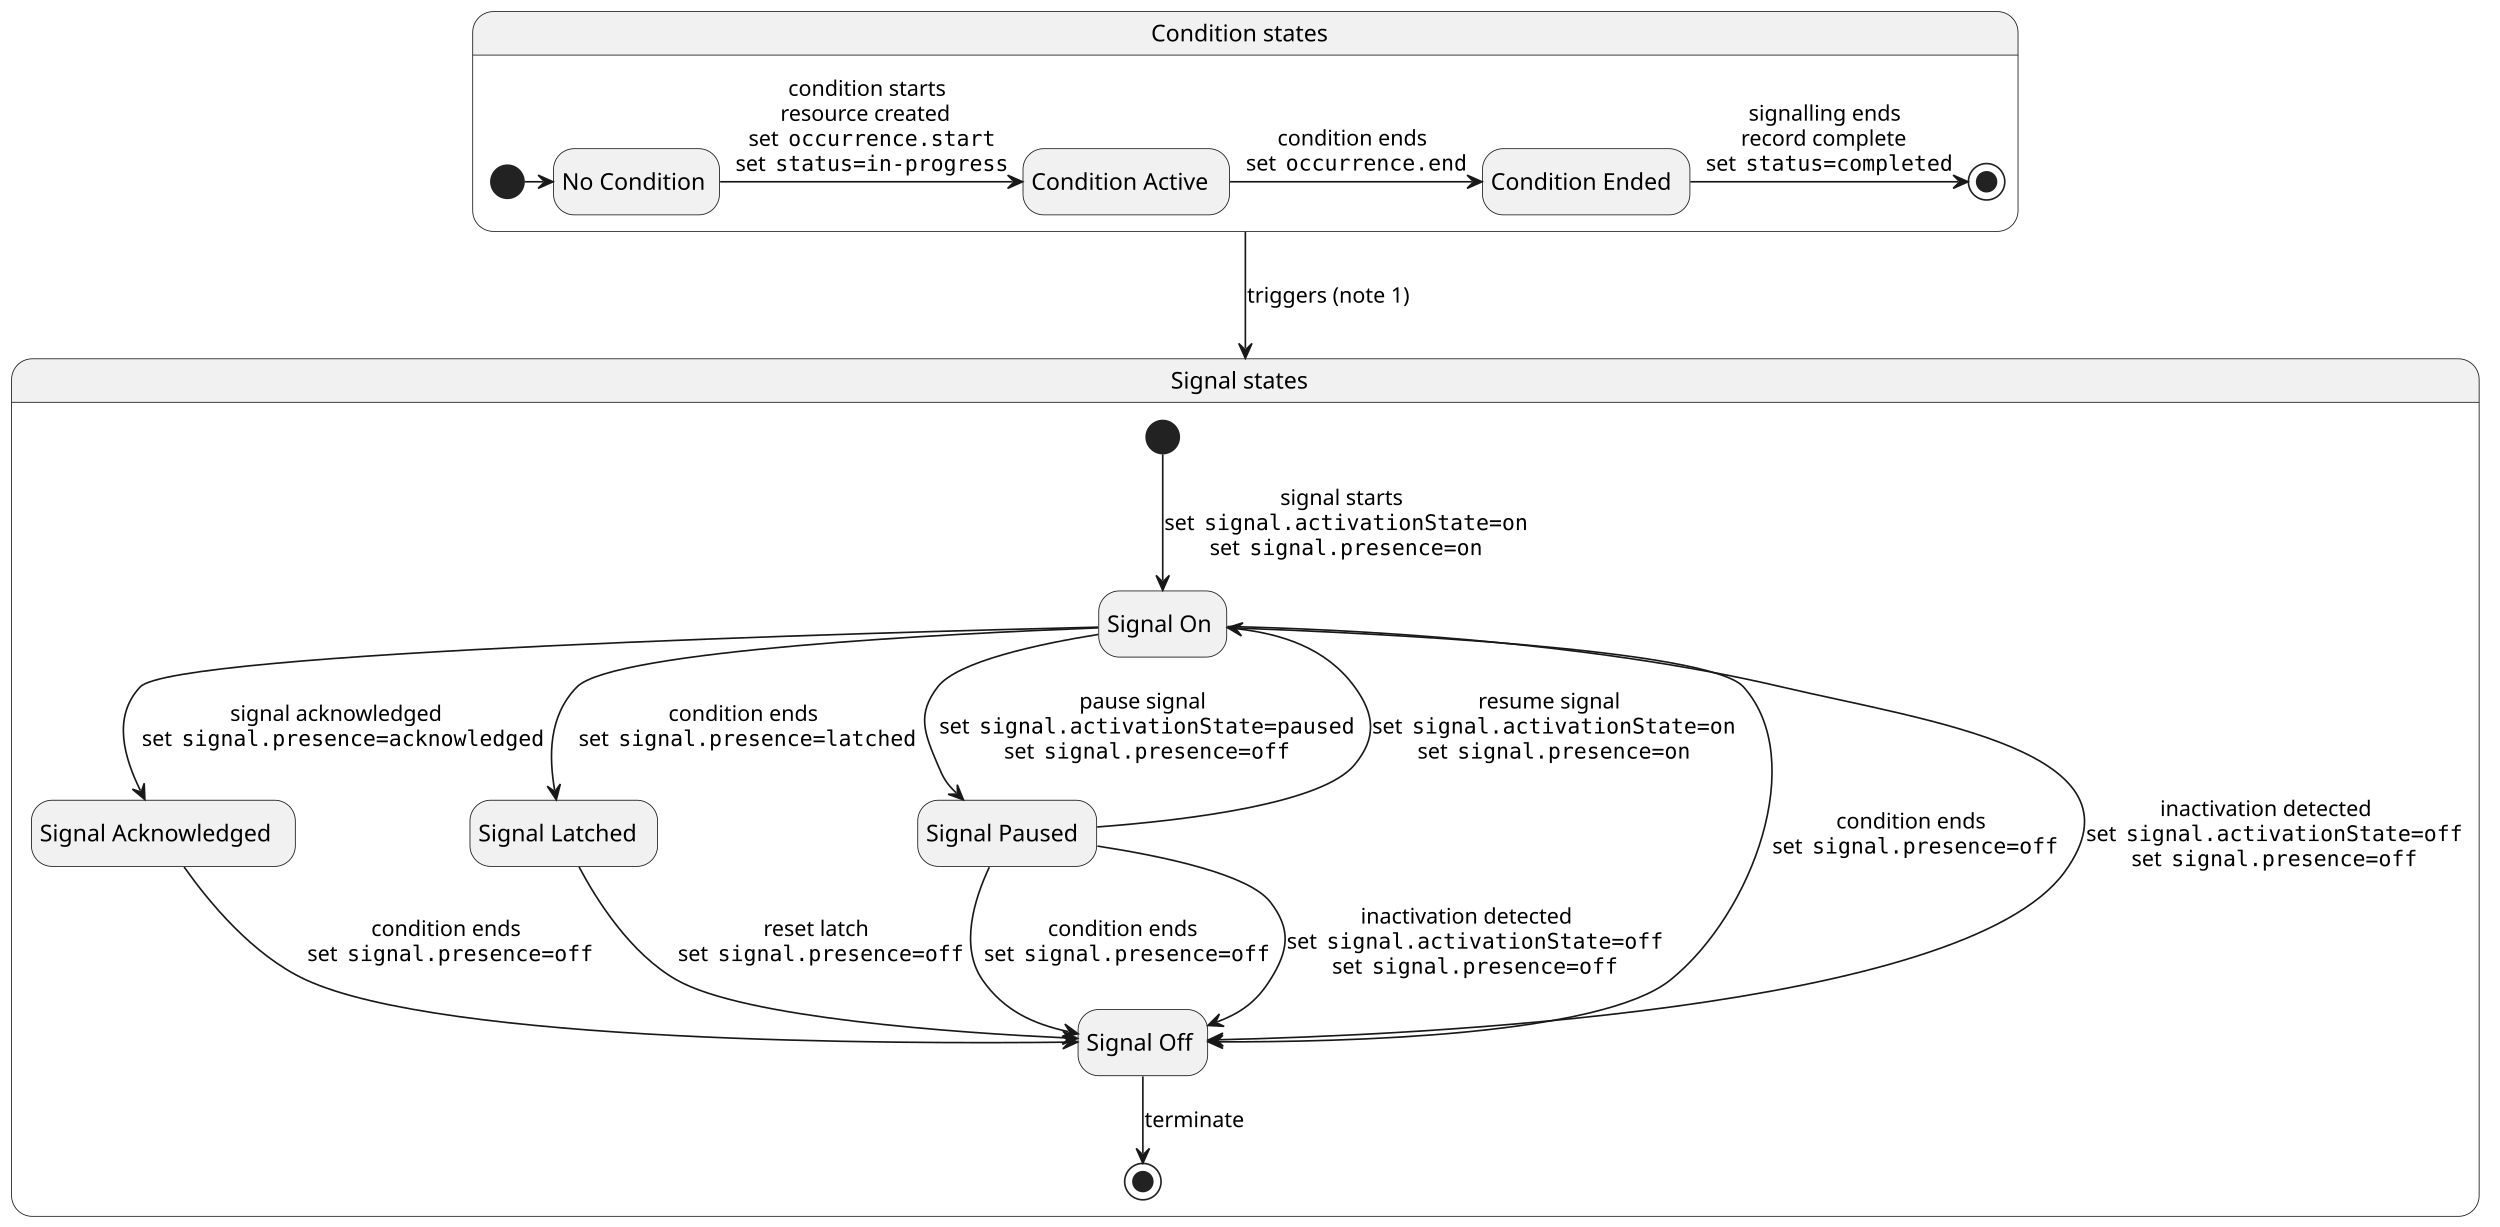
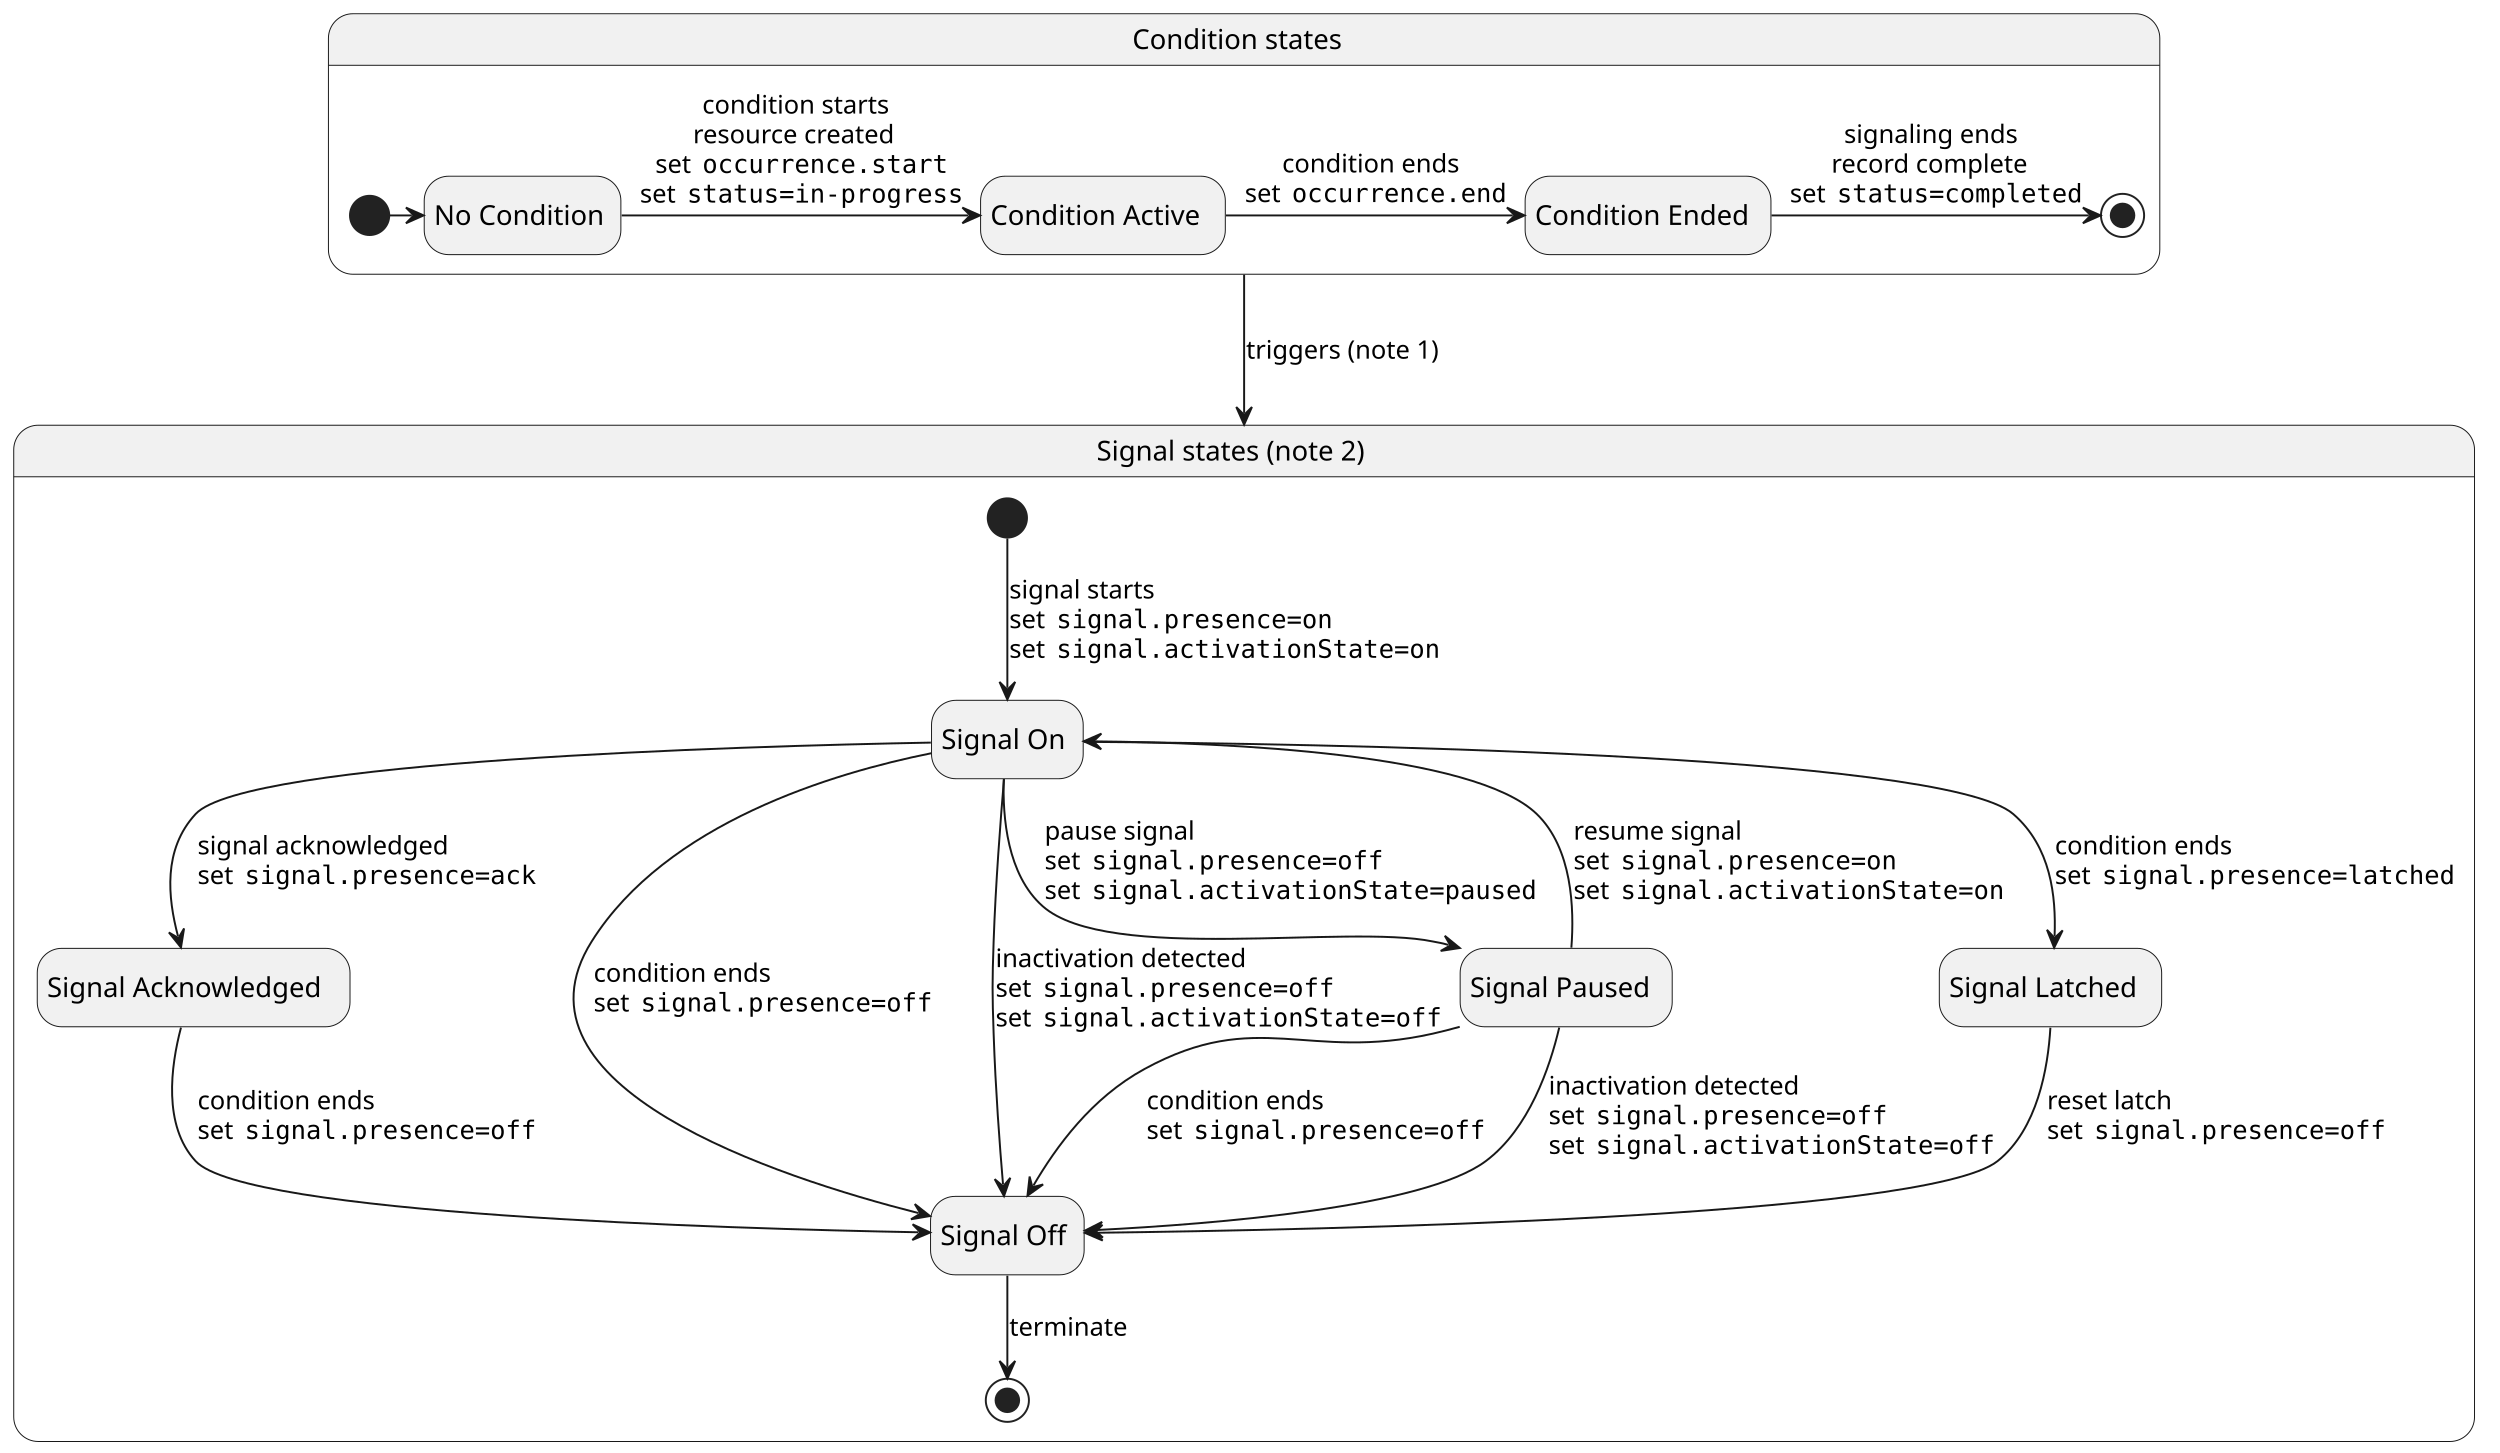
- <svg xmlns="http://www.w3.org/2000/svg" contentStyleType="text/css" data-diagram-type="STATE" height="741px" preserveAspectRatio="none" style="width:1511px;height:741px;background:#FFFFFF;" version="1.1" viewBox="0 0 1511 741" width="1511px" zoomAndPan="magnify">
+ <svg xmlns="http://www.w3.org/2000/svg" contentStyleType="text/css" data-diagram-type="STATE" height="741px" preserveAspectRatio="none" style="width:1275px;height:741px;background:#FFFFFF;" version="1.1" viewBox="0 0 1275 741" width="1275px" zoomAndPan="magnify">
  <defs />
  <g>
-     <path d="M298.2,7 L1207.2,7 A12.5,12.5 0 0 1 1219.7,19.5 L1219.7,33.297 L285.7,33.297 L285.7,19.5 A12.5,12.5 0 0 1 298.2,7" fill="#F1F1F1" />
-     <rect fill="none" height="132.863" rx="12.5" ry="12.5" style="stroke:#181818;stroke-width:0.5;" width="934" x="285.7" y="7" />
-     <line style="stroke:#181818;stroke-width:0.5;" x1="285.7" x2="1219.7" y1="33.297" y2="33.297" />
-     <text fill="#000000" font-family="sans-serif" font-size="14" lengthAdjust="spacing" textLength="114.017" x="695.692" y="24.995">Condition states</text>
-     <rect fill="#F1F1F1" height="40" rx="12.5" ry="12.5" style="stroke:#181818;stroke-width:0.5;" width="100.296" x="334.55" y="89.863" />
-     <text fill="#000000" font-family="sans-serif" font-size="14" lengthAdjust="spacing" textLength="90.296" x="339.55" y="114.71">No Condition</text>
-     <rect fill="#F1F1F1" height="40" rx="12.5" ry="12.5" style="stroke:#181818;stroke-width:0.5;" width="124.81" x="618.3" y="89.863" />
-     <text fill="#000000" font-family="sans-serif" font-size="14" lengthAdjust="spacing" textLength="114.81" x="623.3" y="114.71">Condition Active</text>
-     <rect fill="#F1F1F1" height="40" rx="12.5" ry="12.5" style="stroke:#181818;stroke-width:0.5;" width="125.363" x="896.02" y="89.863" />
-     <text fill="#000000" font-family="sans-serif" font-size="14" lengthAdjust="spacing" textLength="115.363" x="901.02" y="114.71">Condition Ended</text>
-     <ellipse cx="306.7" cy="109.863" fill="#222222" rx="10" ry="10" style="stroke:#222222;stroke-width:1;" />
-     <ellipse cx="1200.7" cy="109.863" fill="none" rx="11" ry="11" style="stroke:#222222;stroke-width:1;" />
-     <ellipse cx="1200.7" cy="109.863" fill="#222222" rx="6" ry="6" style="stroke:#222222;stroke-width:1;" />
+     <path d="M180,7 L1089,7 A12.5,12.5 0 0 1 1101.5,19.5 L1101.5,33.297 L167.5,33.297 L167.5,19.5 A12.5,12.5 0 0 1 180,7" fill="#F1F1F1" />
+     <rect fill="none" height="132.863" rx="12.5" ry="12.5" style="stroke:#181818;stroke-width:0.5;" width="934" x="167.5" y="7" />
+     <line style="stroke:#181818;stroke-width:0.5;" x1="167.5" x2="1101.5" y1="33.297" y2="33.297" />
+     <text fill="#000000" font-family="sans-serif" font-size="14" lengthAdjust="spacing" textLength="114.017" x="577.492" y="24.995">Condition states</text>
+     <rect fill="#F1F1F1" height="40" rx="12.5" ry="12.5" style="stroke:#181818;stroke-width:0.5;" width="100.296" x="216.35" y="89.863" />
+     <text fill="#000000" font-family="sans-serif" font-size="14" lengthAdjust="spacing" textLength="90.296" x="221.35" y="114.71">No Condition</text>
+     <rect fill="#F1F1F1" height="40" rx="12.5" ry="12.5" style="stroke:#181818;stroke-width:0.5;" width="124.81" x="500.1" y="89.863" />
+     <text fill="#000000" font-family="sans-serif" font-size="14" lengthAdjust="spacing" textLength="114.81" x="505.1" y="114.71">Condition Active</text>
+     <rect fill="#F1F1F1" height="40" rx="12.5" ry="12.5" style="stroke:#181818;stroke-width:0.5;" width="125.363" x="777.82" y="89.863" />
+     <text fill="#000000" font-family="sans-serif" font-size="14" lengthAdjust="spacing" textLength="115.363" x="782.82" y="114.71">Condition Ended</text>
+     <ellipse cx="188.5" cy="109.863" fill="#222222" rx="10" ry="10" style="stroke:#222222;stroke-width:1;" />
+     <ellipse cx="1082.5" cy="109.863" fill="none" rx="11" ry="11" style="stroke:#222222;stroke-width:1;" />
+     <ellipse cx="1082.5" cy="109.863" fill="#222222" rx="6" ry="6" style="stroke:#222222;stroke-width:1;" />
    <g class="link" data-entity-1=".start.Condition" data-entity-2="NoCondition" data-source-line="7" data-uid="lnk3" id="link_.start.Condition_NoCondition">
-       <path d="M317.06,109.863 C322.78,109.863 322.51,109.863 328.23,109.863" fill="none" id="*start*Condition-to-NoCondition" style="stroke:#181818;stroke-width:1;" />
-       <polygon fill="#181818" points="334.23,109.863,325.23,105.863,329.23,109.863,325.23,113.863,334.23,109.863" style="stroke:#181818;stroke-width:1;" />
+       <path d="M198.86,109.863 C204.58,109.863 204.31,109.863 210.03,109.863" fill="none" id="*start*Condition-to-NoCondition" style="stroke:#181818;stroke-width:1;" />
+       <polygon fill="#181818" points="216.03,109.863,207.03,105.863,211.03,109.863,207.03,113.863,216.03,109.863" style="stroke:#181818;stroke-width:1;" />
    </g>
    <g class="link" data-entity-1="NoCondition" data-entity-2="ConditionActive" data-source-line="8" data-uid="lnk4" id="link_NoCondition_ConditionActive">
-       <path d="M435.25,109.863 C485.77,109.863 557.58,109.863 612.01,109.863" fill="none" id="NoCondition-to-ConditionActive" style="stroke:#181818;stroke-width:1;" />
-       <polygon fill="#181818" points="618.01,109.863,609.01,105.863,613.01,109.863,609.01,113.863,618.01,109.863" style="stroke:#181818;stroke-width:1;" />
-       <text fill="#000000" font-family="sans-serif" font-size="13" lengthAdjust="spacing" textLength="101.29" x="476.365" y="57.93">condition starts</text>
-       <text fill="#000000" font-family="sans-serif" font-size="13" lengthAdjust="spacing" textLength="110.735" x="471.643" y="73.062">resource created</text>
-       <text fill="#000000" font-family="sans-serif" font-size="13" lengthAdjust="spacing" textLength="19.868" x="452.397" y="88.195">set</text>
-       <text fill="#000000" font-family="monospace" font-size="13" lengthAdjust="spacing" textLength="125.227" x="476.397" y="88.195">occurrence.start</text>
-       <text fill="#000000" font-family="sans-serif" font-size="13" lengthAdjust="spacing" textLength="19.868" x="444.57" y="103.328">set</text>
-       <text fill="#000000" font-family="monospace" font-size="13" lengthAdjust="spacing" textLength="140.88" x="468.57" y="103.328">status=in-progress</text>
+       <path d="M317.05,109.863 C367.57,109.863 439.38,109.863 493.81,109.863" fill="none" id="NoCondition-to-ConditionActive" style="stroke:#181818;stroke-width:1;" />
+       <polygon fill="#181818" points="499.81,109.863,490.81,105.863,494.81,109.863,490.81,113.863,499.81,109.863" style="stroke:#181818;stroke-width:1;" />
+       <text fill="#000000" font-family="sans-serif" font-size="13" lengthAdjust="spacing" textLength="101.29" x="358.165" y="57.93">condition starts</text>
+       <text fill="#000000" font-family="sans-serif" font-size="13" lengthAdjust="spacing" textLength="110.735" x="353.443" y="73.062">resource created</text>
+       <text fill="#000000" font-family="sans-serif" font-size="13" lengthAdjust="spacing" textLength="19.868" x="334.197" y="88.195">set</text>
+       <text fill="#000000" font-family="monospace" font-size="13" lengthAdjust="spacing" textLength="125.227" x="358.197" y="88.195">occurrence.start</text>
+       <text fill="#000000" font-family="sans-serif" font-size="13" lengthAdjust="spacing" textLength="19.868" x="326.37" y="103.328">set</text>
+       <text fill="#000000" font-family="monospace" font-size="13" lengthAdjust="spacing" textLength="140.88" x="350.37" y="103.328">status=in-progress</text>
    </g>
    <g class="link" data-entity-1="ConditionActive" data-entity-2="ConditionEnded" data-source-line="9" data-uid="lnk5" id="link_ConditionActive_ConditionEnded">
-       <path d="M743.44,109.863 C788.92,109.863 844.17,109.863 889.71,109.863" fill="none" id="ConditionActive-to-ConditionEnded" style="stroke:#181818;stroke-width:1;" />
-       <polygon fill="#181818" points="895.71,109.863,886.71,105.863,890.71,109.863,886.71,113.863,895.71,109.863" style="stroke:#181818;stroke-width:1;" />
-       <text fill="#000000" font-family="sans-serif" font-size="13" lengthAdjust="spacing" textLength="95.501" x="772.097" y="87.93">condition ends</text>
-       <text fill="#000000" font-family="sans-serif" font-size="13" lengthAdjust="spacing" textLength="19.868" x="753.06" y="103.062">set</text>
-       <text fill="#000000" font-family="monospace" font-size="13" lengthAdjust="spacing" textLength="109.573" x="777.061" y="103.062">occurrence.end</text>
+       <path d="M625.24,109.863 C670.72,109.863 725.97,109.863 771.51,109.863" fill="none" id="ConditionActive-to-ConditionEnded" style="stroke:#181818;stroke-width:1;" />
+       <polygon fill="#181818" points="777.51,109.863,768.51,105.863,772.51,109.863,768.51,113.863,777.51,109.863" style="stroke:#181818;stroke-width:1;" />
+       <text fill="#000000" font-family="sans-serif" font-size="13" lengthAdjust="spacing" textLength="95.501" x="653.897" y="87.93">condition ends</text>
+       <text fill="#000000" font-family="sans-serif" font-size="13" lengthAdjust="spacing" textLength="19.868" x="634.86" y="103.062">set</text>
+       <text fill="#000000" font-family="monospace" font-size="13" lengthAdjust="spacing" textLength="109.573" x="658.861" y="103.062">occurrence.end</text>
    </g>
    <g class="link" data-entity-1="ConditionEnded" data-entity-2=".end.Condition" data-source-line="10" data-uid="lnk7" id="link_ConditionEnded_.end.Condition">
-       <path d="M1021.65,109.863 C1079.35,109.863 1154.13,109.863 1183.48,109.863" fill="none" id="ConditionEnded-to-*end*Condition" style="stroke:#181818;stroke-width:1;" />
-       <polygon fill="#181818" points="1189.48,109.863,1180.48,105.863,1184.48,109.863,1180.48,113.863,1189.48,109.863" style="stroke:#181818;stroke-width:1;" />
-       <text fill="#000000" font-family="sans-serif" font-size="13" lengthAdjust="spacing" textLength="97.564" x="1056.872" y="72.93">signalling ends</text>
-       <text fill="#000000" font-family="sans-serif" font-size="13" lengthAdjust="spacing" textLength="106.894" x="1052.206" y="88.062">record complete</text>
-       <text fill="#000000" font-family="sans-serif" font-size="13" lengthAdjust="spacing" textLength="19.868" x="1031.04" y="103.195">set</text>
-       <text fill="#000000" font-family="monospace" font-size="13" lengthAdjust="spacing" textLength="125.227" x="1055.041" y="103.195">status=completed</text>
+       <path d="M903.45,109.863 C961.15,109.863 1035.93,109.863 1065.28,109.863" fill="none" id="ConditionEnded-to-*end*Condition" style="stroke:#181818;stroke-width:1;" />
+       <polygon fill="#181818" points="1071.28,109.863,1062.28,105.863,1066.28,109.863,1062.28,113.863,1071.28,109.863" style="stroke:#181818;stroke-width:1;" />
+       <text fill="#000000" font-family="sans-serif" font-size="13" lengthAdjust="spacing" textLength="93.952" x="940.478" y="72.93">signaling ends</text>
+       <text fill="#000000" font-family="sans-serif" font-size="13" lengthAdjust="spacing" textLength="106.894" x="934.006" y="88.062">record complete</text>
+       <text fill="#000000" font-family="sans-serif" font-size="13" lengthAdjust="spacing" textLength="19.868" x="912.84" y="103.195">set</text>
+       <text fill="#000000" font-family="monospace" font-size="13" lengthAdjust="spacing" textLength="125.227" x="936.841" y="103.195">status=completed</text>
    </g>
-     <path d="M19.5,216.86 L1485.894,216.86 A12.5,12.5 0 0 1 1498.394,229.36 L1498.394,243.157 L7,243.157 L7,229.36 A12.5,12.5 0 0 1 19.5,216.86" fill="#F1F1F1" />
-     <rect fill="none" height="518.297" rx="12.5" ry="12.5" style="stroke:#181818;stroke-width:0.5;" width="1491.394" x="7" y="216.86" />
-     <line style="stroke:#181818;stroke-width:0.5;" x1="7" x2="1498.394" y1="243.157" y2="243.157" />
-     <text fill="#000000" font-family="sans-serif" font-size="14" lengthAdjust="spacing" textLength="90.214" x="707.59" y="234.855">Signal states</text>
-     <rect fill="#F1F1F1" height="40" rx="12.5" ry="12.5" style="stroke:#181818;stroke-width:0.5;" width="77.348" x="664.08" y="357.157" />
-     <text fill="#000000" font-family="sans-serif" font-size="14" lengthAdjust="spacing" textLength="67.348" x="669.08" y="382.004">Signal On</text>
+     <path d="M19.5,216.86 L1249.504,216.86 A12.5,12.5 0 0 1 1262.004,229.36 L1262.004,243.157 L7,243.157 L7,229.36 A12.5,12.5 0 0 1 19.5,216.86" fill="#F1F1F1" />
+     <rect fill="none" height="518.297" rx="12.5" ry="12.5" style="stroke:#181818;stroke-width:0.5;" width="1255.004" x="7" y="216.86" />
+     <line style="stroke:#181818;stroke-width:0.5;" x1="7" x2="1262.004" y1="243.157" y2="243.157" />
+     <text fill="#000000" font-family="sans-serif" font-size="14" lengthAdjust="spacing" textLength="150.486" x="559.259" y="234.855">Signal states (note 2)</text>
+     <rect fill="#F1F1F1" height="40" rx="12.5" ry="12.5" style="stroke:#181818;stroke-width:0.5;" width="77.348" x="475.08" y="357.157" />
+     <text fill="#000000" font-family="sans-serif" font-size="14" lengthAdjust="spacing" textLength="67.348" x="480.08" y="382.004">Signal On</text>
    <rect fill="#F1F1F1" height="40" rx="12.5" ry="12.5" style="stroke:#181818;stroke-width:0.5;" width="159.502" x="19" y="483.657" />
    <text fill="#000000" font-family="sans-serif" font-size="14" lengthAdjust="spacing" textLength="149.502" x="24" y="508.504">Signal Acknowledged</text>
-     <rect fill="#F1F1F1" height="40" rx="12.5" ry="12.5" style="stroke:#181818;stroke-width:0.5;" width="113.394" x="284.05" y="483.657" />
-     <text fill="#000000" font-family="sans-serif" font-size="14" lengthAdjust="spacing" textLength="103.394" x="289.05" y="508.504">Signal Latched</text>
-     <rect fill="#F1F1F1" height="40" rx="12.5" ry="12.5" style="stroke:#181818;stroke-width:0.5;" width="108.144" x="554.68" y="483.657" />
-     <text fill="#000000" font-family="sans-serif" font-size="14" lengthAdjust="spacing" textLength="98.144" x="559.68" y="508.504">Signal Paused</text>
-     <rect fill="#F1F1F1" height="40" rx="12.5" ry="12.5" style="stroke:#181818;stroke-width:0.5;" width="78.332" x="651.58" y="610.157" />
-     <text fill="#000000" font-family="sans-serif" font-size="14" lengthAdjust="spacing" textLength="68.332" x="656.58" y="635.004">Signal Off</text>
-     <ellipse cx="702.75" cy="264.157" fill="#222222" rx="10" ry="10" style="stroke:#222222;stroke-width:1;" />
-     <ellipse cx="690.75" cy="714.157" fill="none" rx="11" ry="11" style="stroke:#222222;stroke-width:1;" />
-     <ellipse cx="690.75" cy="714.157" fill="#222222" rx="6" ry="6" style="stroke:#222222;stroke-width:1;" />
+     <rect fill="#F1F1F1" height="40" rx="12.5" ry="12.5" style="stroke:#181818;stroke-width:0.5;" width="78.332" x="474.58" y="610.157" />
+     <text fill="#000000" font-family="sans-serif" font-size="14" lengthAdjust="spacing" textLength="68.332" x="479.58" y="635.004">Signal Off</text>
+     <rect fill="#F1F1F1" height="40" rx="12.5" ry="12.5" style="stroke:#181818;stroke-width:0.5;" width="108.144" x="744.68" y="483.657" />
+     <text fill="#000000" font-family="sans-serif" font-size="14" lengthAdjust="spacing" textLength="98.144" x="749.68" y="508.504">Signal Paused</text>
+     <rect fill="#F1F1F1" height="40" rx="12.5" ry="12.5" style="stroke:#181818;stroke-width:0.5;" width="113.394" x="989.05" y="483.657" />
+     <text fill="#000000" font-family="sans-serif" font-size="14" lengthAdjust="spacing" textLength="103.394" x="994.05" y="508.504">Signal Latched</text>
+     <ellipse cx="513.75" cy="264.157" fill="#222222" rx="10" ry="10" style="stroke:#222222;stroke-width:1;" />
+     <ellipse cx="513.75" cy="714.157" fill="none" rx="11" ry="11" style="stroke:#222222;stroke-width:1;" />
+     <ellipse cx="513.75" cy="714.157" fill="#222222" rx="6" ry="6" style="stroke:#222222;stroke-width:1;" />
    <g class="link" data-entity-1=".start.Signal" data-entity-2="SignalOn" data-source-line="18" data-uid="lnk9" id="link_.start.Signal_SignalOn">
-       <path d="M702.75,274.617 C702.75,292.757 702.75,326.757 702.75,350.777" fill="none" id="*start*Signal-to-SignalOn" style="stroke:#181818;stroke-width:1;" />
-       <polygon fill="#181818" points="702.75,356.777,706.75,347.777,702.75,351.777,698.75,347.777,702.75,356.777" style="stroke:#181818;stroke-width:1;" />
-       <text fill="#000000" font-family="sans-serif" font-size="13" lengthAdjust="spacing" textLength="79.638" x="773.765" y="305.224">signal starts</text>
-       <text fill="#000000" font-family="sans-serif" font-size="13" lengthAdjust="spacing" textLength="19.868" x="703.75" y="320.357">set</text>
-       <text fill="#000000" font-family="monospace" font-size="13" lengthAdjust="spacing" textLength="195.667" x="727.75" y="320.357">signal.activationState=on</text>
-       <text fill="#000000" font-family="sans-serif" font-size="13" lengthAdjust="spacing" textLength="19.868" x="731.143" y="335.489">set</text>
-       <text fill="#000000" font-family="monospace" font-size="13" lengthAdjust="spacing" textLength="140.88" x="755.144" y="335.489">signal.presence=on</text>
+       <path d="M513.75,274.617 C513.75,292.757 513.75,326.757 513.75,350.777" fill="none" id="*start*Signal-to-SignalOn" style="stroke:#181818;stroke-width:1;" />
+       <polygon fill="#181818" points="513.75,356.777,517.75,347.777,513.75,351.777,509.75,347.777,513.75,356.777" style="stroke:#181818;stroke-width:1;" />
+       <text fill="#000000" font-family="sans-serif" font-size="13" lengthAdjust="spacing" textLength="79.638" x="514.75" y="305.224">signal starts</text>
+       <text fill="#000000" font-family="sans-serif" font-size="13" lengthAdjust="spacing" textLength="19.868" x="514.75" y="320.357">set</text>
+       <text fill="#000000" font-family="monospace" font-size="13" lengthAdjust="spacing" textLength="140.88" x="538.75" y="320.357">signal.presence=on</text>
+       <text fill="#000000" font-family="sans-serif" font-size="13" lengthAdjust="spacing" textLength="19.868" x="514.75" y="335.489">set</text>
+       <text fill="#000000" font-family="monospace" font-size="13" lengthAdjust="spacing" textLength="195.667" x="538.75" y="335.489">signal.activationState=on</text>
    </g>
    <g class="link" data-entity-1="SignalOn" data-entity-2="SignalOff" data-source-line="19" data-uid="lnk10" id="link_SignalOn_SignalOff">
-       <path d="M741.87,379.387 C829.03,382.537 1033.18,392.297 1053.75,415.157 C1093.15,458.927 1059.44,551.977 1009.75,592.157 C967.64,626.207 811.77,629.904 736.13,629.693" fill="none" id="SignalOn-to-SignalOff" style="stroke:#181818;stroke-width:1;" />
-       <polygon fill="#181818" points="730.13,629.677,739.119,633.702,735.13,629.691,739.141,625.702,730.13,629.677" style="stroke:#181818;stroke-width:1;" />
-       <text fill="#000000" font-family="sans-serif" font-size="13" lengthAdjust="spacing" textLength="95.501" x="1109.783" y="500.724">condition ends</text>
-       <text fill="#000000" font-family="sans-serif" font-size="13" lengthAdjust="spacing" textLength="19.868" x="1071.18" y="515.857">set</text>
-       <text fill="#000000" font-family="monospace" font-size="13" lengthAdjust="spacing" textLength="148.707" x="1095.18" y="515.857">signal.presence=off</text>
+       <path d="M474.93,384.157 C424.89,394.197 339.79,419.647 301.75,480.157 C255.31,554.047 395.185,600.037 468.486,618.697" fill="none" id="SignalOn-to-SignalOff" style="stroke:#181818;stroke-width:1;" />
+       <polygon fill="#181818" points="474.3,620.177,466.565,614.08,469.454,618.943,464.591,621.833,474.3,620.177" style="stroke:#181818;stroke-width:1;" />
+       <text fill="#000000" font-family="sans-serif" font-size="13" lengthAdjust="spacing" textLength="95.501" x="302.75" y="500.724">condition ends</text>
+       <text fill="#000000" font-family="sans-serif" font-size="13" lengthAdjust="spacing" textLength="19.868" x="302.75" y="515.857">set</text>
+       <text fill="#000000" font-family="monospace" font-size="13" lengthAdjust="spacing" textLength="148.707" x="326.75" y="515.857">signal.presence=off</text>
    </g>
    <g class="link" data-entity-1="SignalOn" data-entity-2="SignalAck" data-source-line="20" data-uid="lnk11" id="link_SignalOn_SignalAck">
-       <path d="M663.66,379.037 C530.93,382.217 104.65,394.027 84.75,415.157 C67.66,433.297 75.154,458.137 84.904,477.887" fill="none" id="SignalOn-to-SignalAck" style="stroke:#181818;stroke-width:1;" />
-       <polygon fill="#181818" points="87.56,483.267,87.163,473.426,85.347,478.783,79.989,476.967,87.56,483.267" style="stroke:#181818;stroke-width:1;" />
-       <text fill="#000000" font-family="sans-serif" font-size="13" lengthAdjust="spacing" textLength="136.417" x="139.115" y="435.724">signal acknowledged</text>
-       <text fill="#000000" font-family="sans-serif" font-size="13" lengthAdjust="spacing" textLength="19.868" x="85.75" y="450.857">set</text>
-       <text fill="#000000" font-family="monospace" font-size="13" lengthAdjust="spacing" textLength="219.147" x="109.751" y="450.857">signal.presence=acknowledged</text>
+       <path d="M474.72,378.727 C376.46,380.577 124.93,387.947 99.75,415.157 C83.04,433.227 85.548,457.666 90.768,477.436" fill="none" id="SignalOn-to-SignalAck" style="stroke:#181818;stroke-width:1;" />
+       <polygon fill="#181818" points="92.3,483.237,93.87,473.514,91.024,478.402,86.135,475.556,92.3,483.237" style="stroke:#181818;stroke-width:1;" />
+       <text fill="#000000" font-family="sans-serif" font-size="13" lengthAdjust="spacing" textLength="136.417" x="100.75" y="435.724">signal acknowledged</text>
+       <text fill="#000000" font-family="sans-serif" font-size="13" lengthAdjust="spacing" textLength="19.868" x="100.75" y="450.857">set</text>
+       <text fill="#000000" font-family="monospace" font-size="13" lengthAdjust="spacing" textLength="148.707" x="124.751" y="450.857">signal.presence=ack</text>
    </g>
    <g class="link" data-entity-1="SignalOn" data-entity-2="SignalLatched" data-source-line="21" data-uid="lnk12" id="link_SignalOn_SignalLatched">
-       <path d="M663.77,379.487 C576.35,382.857 370.56,393.057 348.75,415.157 C331.28,432.857 331.805,457.573 335.225,477.493" fill="none" id="SignalOn-to-SignalLatched" style="stroke:#181818;stroke-width:1;" />
-       <polygon fill="#181818" points="336.24,483.407,338.659,473.86,335.394,478.479,330.775,475.214,336.24,483.407" style="stroke:#181818;stroke-width:1;" />
-       <text fill="#000000" font-family="sans-serif" font-size="13" lengthAdjust="spacing" textLength="95.501" x="404.007" y="435.724">condition ends</text>
-       <text fill="#000000" font-family="sans-serif" font-size="13" lengthAdjust="spacing" textLength="19.868" x="349.75" y="450.857">set</text>
-       <text fill="#000000" font-family="monospace" font-size="13" lengthAdjust="spacing" textLength="180.013" x="373.75" y="450.857">signal.presence=latched</text>
+       <path d="M552.84,378.327 C666.51,379.187 991.21,384.327 1026.75,415.157 C1046.01,431.857 1048.621,457.081 1047.841,477.351" fill="none" id="SignalOn-to-SignalLatched" style="stroke:#181818;stroke-width:1;" />
+       <polygon fill="#181818" points="1047.61,483.347,1051.953,474.507,1047.802,478.351,1043.959,474.2,1047.61,483.347" style="stroke:#181818;stroke-width:1;" />
+       <text fill="#000000" font-family="sans-serif" font-size="13" lengthAdjust="spacing" textLength="95.501" x="1047.99" y="435.724">condition ends</text>
+       <text fill="#000000" font-family="sans-serif" font-size="13" lengthAdjust="spacing" textLength="19.868" x="1047.99" y="450.857">set</text>
+       <text fill="#000000" font-family="monospace" font-size="13" lengthAdjust="spacing" textLength="180.013" x="1071.991" y="450.857">signal.presence=latched</text>
    </g>
    <g class="link" data-entity-1="SignalOn" data-entity-2="SignalPaused" data-source-line="22" data-uid="lnk13" id="link_SignalOn_SignalPaused">
-       <path d="M663.72,383.467 C627.85,389.237 578.53,399.747 566.75,415.157 C554.07,431.757 558.58,442.927 566.75,462.157 C570.16,470.177 571.695,473.218 577.965,479.248" fill="none" id="SignalOn-to-SignalPaused" style="stroke:#181818;stroke-width:1;" />
-       <polygon fill="#181818" points="582.29,483.407,578.576,474.285,578.686,479.941,573.03,480.051,582.29,483.407" style="stroke:#181818;stroke-width:1;" />
-       <text fill="#000000" font-family="sans-serif" font-size="13" lengthAdjust="spacing" textLength="81.815" x="652.329" y="428.224">pause signal</text>
-       <text fill="#000000" font-family="sans-serif" font-size="13" lengthAdjust="spacing" textLength="19.868" x="567.75" y="443.357">set</text>
-       <text fill="#000000" font-family="monospace" font-size="13" lengthAdjust="spacing" textLength="226.973" x="591.75" y="443.357">signal.activationState=paused</text>
-       <text fill="#000000" font-family="sans-serif" font-size="13" lengthAdjust="spacing" textLength="19.868" x="606.883" y="458.489">set</text>
-       <text fill="#000000" font-family="monospace" font-size="13" lengthAdjust="spacing" textLength="148.707" x="630.884" y="458.489">signal.presence=off</text>
+       <path d="M511.93,397.337 C511.26,416.757 513.67,446.137 531.75,462.157 C564.99,491.597 687.28,471.127 730.75,480.157 C735.26,481.097 734.092,480.645 738.702,481.905" fill="none" id="SignalOn-to-SignalPaused" style="stroke:#181818;stroke-width:1;" />
+       <polygon fill="#181818" points="744.49,483.487,736.863,477.256,739.667,482.169,734.754,484.973,744.49,483.487" style="stroke:#181818;stroke-width:1;" />
+       <text fill="#000000" font-family="sans-serif" font-size="13" lengthAdjust="spacing" textLength="81.815" x="532.75" y="428.224">pause signal</text>
+       <text fill="#000000" font-family="sans-serif" font-size="13" lengthAdjust="spacing" textLength="19.868" x="532.75" y="443.357">set</text>
+       <text fill="#000000" font-family="monospace" font-size="13" lengthAdjust="spacing" textLength="148.707" x="556.75" y="443.357">signal.presence=off</text>
+       <text fill="#000000" font-family="sans-serif" font-size="13" lengthAdjust="spacing" textLength="19.868" x="532.75" y="458.489">set</text>
+       <text fill="#000000" font-family="monospace" font-size="13" lengthAdjust="spacing" textLength="226.973" x="556.75" y="458.489">signal.activationState=paused</text>
    </g>
    <g class="link" data-entity-1="SignalOn" data-entity-2="SignalOff" data-source-line="23" data-uid="lnk14" id="link_SignalOn_SignalOff">
-       <path d="M741.8,378.637 C810.45,380.237 956.87,386.967 1076.75,415.157 C1165.19,435.947 1301.41,453.847 1247.75,527.157 C1186.42,610.947 853.018,625.77 736.238,628.44" fill="none" id="SignalOn-to-SignalOff-1" style="stroke:#181818;stroke-width:1;" />
-       <polygon fill="#181818" points="730.24,628.577,739.329,632.37,735.239,628.463,739.146,624.372,730.24,628.577" style="stroke:#181818;stroke-width:1;" />
-       <text fill="#000000" font-family="sans-serif" font-size="13" lengthAdjust="spacing" textLength="138.208" x="1305.543" y="493.224">inactivation detected</text>
-       <text fill="#000000" font-family="sans-serif" font-size="13" lengthAdjust="spacing" textLength="19.868" x="1260.9" y="508.357">set</text>
-       <text fill="#000000" font-family="monospace" font-size="13" lengthAdjust="spacing" textLength="203.493" x="1284.9" y="508.357">signal.activationState=off</text>
-       <text fill="#000000" font-family="sans-serif" font-size="13" lengthAdjust="spacing" textLength="19.868" x="1288.293" y="523.489">set</text>
-       <text fill="#000000" font-family="monospace" font-size="13" lengthAdjust="spacing" textLength="148.707" x="1312.294" y="523.489">signal.presence=off</text>
+       <path d="M512.04,397.317 C510.31,417.797 507.74,451.237 506.75,480.157 C506.04,501.037 506.04,506.277 506.75,527.157 C507.74,556.077 509.805,583.538 511.535,604.018" fill="none" id="SignalOn-to-SignalOff-1" style="stroke:#181818;stroke-width:1;" />
+       <polygon fill="#181818" points="512.04,609.997,515.268,600.692,511.619,605.015,507.297,601.365,512.04,609.997" style="stroke:#181818;stroke-width:1;" />
+       <text fill="#000000" font-family="sans-serif" font-size="13" lengthAdjust="spacing" textLength="138.208" x="507.75" y="493.224">inactivation detected</text>
+       <text fill="#000000" font-family="sans-serif" font-size="13" lengthAdjust="spacing" textLength="19.868" x="507.75" y="508.357">set</text>
+       <text fill="#000000" font-family="monospace" font-size="13" lengthAdjust="spacing" textLength="148.707" x="531.75" y="508.357">signal.presence=off</text>
+       <text fill="#000000" font-family="sans-serif" font-size="13" lengthAdjust="spacing" textLength="19.868" x="507.75" y="523.489">set</text>
+       <text fill="#000000" font-family="monospace" font-size="13" lengthAdjust="spacing" textLength="203.493" x="531.75" y="523.489">signal.activationState=off</text>
    </g>
    <g class="link" data-entity-1="SignalAck" data-entity-2="SignalOff" data-source-line="24" data-uid="lnk15" id="link_SignalAck_SignalOff">
-       <path d="M111.27,523.987 C126.03,544.927 152.66,577.307 184.75,592.157 C267.48,630.457 541.26,631.076 645.33,629.885" fill="none" id="SignalAck-to-SignalOff" style="stroke:#181818;stroke-width:1;" />
-       <polygon fill="#181818" points="651.33,629.817,642.285,625.92,646.33,629.874,642.376,633.919,651.33,629.817" style="stroke:#181818;stroke-width:1;" />
-       <text fill="#000000" font-family="sans-serif" font-size="13" lengthAdjust="spacing" textLength="95.501" x="224.353" y="565.724">condition ends</text>
-       <text fill="#000000" font-family="sans-serif" font-size="13" lengthAdjust="spacing" textLength="19.868" x="185.75" y="580.857">set</text>
-       <text fill="#000000" font-family="monospace" font-size="13" lengthAdjust="spacing" textLength="148.707" x="209.75" y="580.857">signal.presence=off</text>
+       <path d="M92.3,524.077 C87.08,543.847 83.04,574.087 99.75,592.157 C124.9,619.337 369.851,626.604 468.361,628.464" fill="none" id="SignalAck-to-SignalOff" style="stroke:#181818;stroke-width:1;" />
+       <polygon fill="#181818" points="474.36,628.577,465.437,624.408,469.361,628.482,465.286,632.406,474.36,628.577" style="stroke:#181818;stroke-width:1;" />
+       <text fill="#000000" font-family="sans-serif" font-size="13" lengthAdjust="spacing" textLength="95.501" x="100.75" y="565.724">condition ends</text>
+       <text fill="#000000" font-family="sans-serif" font-size="13" lengthAdjust="spacing" textLength="19.868" x="100.75" y="580.857">set</text>
+       <text fill="#000000" font-family="monospace" font-size="13" lengthAdjust="spacing" textLength="148.707" x="124.751" y="580.857">signal.presence=off</text>
    </g>
    <g class="link" data-entity-1="SignalLatched" data-entity-2="SignalOff" data-source-line="25" data-uid="lnk16" id="link_SignalLatched_SignalOff">
-       <path d="M349.98,523.987 C360.92,544.587 381.21,576.377 408.75,592.157 C449.24,615.357 577.657,624.185 645.237,627.365" fill="none" id="SignalLatched-to-SignalOff" style="stroke:#181818;stroke-width:1;" />
-       <polygon fill="#181818" points="651.23,627.647,642.428,623.228,646.236,627.412,642.052,631.219,651.23,627.647" style="stroke:#181818;stroke-width:1;" />
-       <text fill="#000000" font-family="sans-serif" font-size="13" lengthAdjust="spacing" textLength="69.405" x="461.401" y="565.724">reset latch</text>
-       <text fill="#000000" font-family="sans-serif" font-size="13" lengthAdjust="spacing" textLength="19.868" x="409.75" y="580.857">set</text>
-       <text fill="#000000" font-family="monospace" font-size="13" lengthAdjust="spacing" textLength="148.707" x="433.75" y="580.857">signal.presence=off</text>
+       <path d="M1045.7,524.147 C1044.49,544.577 1039.15,575.917 1018.75,592.157 C982.64,620.897 671.949,627.312 559.309,628.712" fill="none" id="SignalLatched-to-SignalOff" style="stroke:#181818;stroke-width:1;" />
+       <polygon fill="#181818" points="553.31,628.787,562.359,632.675,558.31,628.725,562.26,624.675,553.31,628.787" style="stroke:#181818;stroke-width:1;" />
+       <text fill="#000000" font-family="sans-serif" font-size="13" lengthAdjust="spacing" textLength="69.405" x="1044.01" y="565.724">reset latch</text>
+       <text fill="#000000" font-family="sans-serif" font-size="13" lengthAdjust="spacing" textLength="19.868" x="1044.01" y="580.857">set</text>
+       <text fill="#000000" font-family="monospace" font-size="13" lengthAdjust="spacing" textLength="148.707" x="1068.011" y="580.857">signal.presence=off</text>
    </g>
    <g class="link" data-entity-1="SignalPaused" data-entity-2="SignalOff" data-source-line="26" data-uid="lnk17" id="link_SignalPaused_SignalOff">
-       <path d="M597.93,524.127 C589,543.107 579.85,571.977 593.75,592.157 C606.74,611.007 624.847,618.981 645.707,623.521" fill="none" id="SignalPaused-to-SignalOff" style="stroke:#181818;stroke-width:1;" />
-       <polygon fill="#181818" points="651.57,624.797,643.626,618.974,646.684,623.734,641.925,626.791,651.57,624.797" style="stroke:#181818;stroke-width:1;" />
-       <text fill="#000000" font-family="sans-serif" font-size="13" lengthAdjust="spacing" textLength="95.501" x="633.353" y="565.724">condition ends</text>
-       <text fill="#000000" font-family="sans-serif" font-size="13" lengthAdjust="spacing" textLength="19.868" x="594.75" y="580.857">set</text>
-       <text fill="#000000" font-family="monospace" font-size="13" lengthAdjust="spacing" textLength="148.707" x="618.75" y="580.857">signal.presence=off</text>
+       <path d="M744.46,523.667 C739.85,524.967 735.24,526.147 730.75,527.157 C666.53,541.567 641.55,513.657 583.75,545.157 C556.58,559.967 538.663,584.79 527.033,604.64" fill="none" id="SignalPaused-to-SignalOff" style="stroke:#181818;stroke-width:1;" />
+       <polygon fill="#181818" points="524,609.817,532.001,604.074,526.528,605.503,525.098,600.029,524,609.817" style="stroke:#181818;stroke-width:1;" />
+       <text fill="#000000" font-family="sans-serif" font-size="13" lengthAdjust="spacing" textLength="95.501" x="584.75" y="565.724">condition ends</text>
+       <text fill="#000000" font-family="sans-serif" font-size="13" lengthAdjust="spacing" textLength="19.868" x="584.75" y="580.857">set</text>
+       <text fill="#000000" font-family="monospace" font-size="13" lengthAdjust="spacing" textLength="148.707" x="608.75" y="580.857">signal.presence=off</text>
    </g>
    <g class="link" data-entity-1="SignalPaused" data-entity-2="SignalOff" data-source-line="27" data-uid="lnk18" id="link_SignalPaused_SignalOff">
-       <path d="M663.28,511.377 C704.04,517.647 754.86,528.567 767.75,545.157 C780.57,561.647 778.87,574.477 767.75,592.157 C759.3,605.587 750.06,612.104 735.65,617.644" fill="none" id="SignalPaused-to-SignalOff-1" style="stroke:#181818;stroke-width:1;" />
-       <polygon fill="#181818" points="730.05,619.797,739.886,620.301,734.717,618.003,737.015,612.834,730.05,619.797" style="stroke:#181818;stroke-width:1;" />
-       <text fill="#000000" font-family="sans-serif" font-size="13" lengthAdjust="spacing" textLength="138.208" x="822.383" y="558.224">inactivation detected</text>
-       <text fill="#000000" font-family="sans-serif" font-size="13" lengthAdjust="spacing" textLength="19.868" x="777.74" y="573.357">set</text>
-       <text fill="#000000" font-family="monospace" font-size="13" lengthAdjust="spacing" textLength="203.493" x="801.74" y="573.357">signal.activationState=off</text>
-       <text fill="#000000" font-family="sans-serif" font-size="13" lengthAdjust="spacing" textLength="19.868" x="805.133" y="588.489">set</text>
-       <text fill="#000000" font-family="monospace" font-size="13" lengthAdjust="spacing" textLength="148.707" x="829.134" y="588.489">signal.presence=off</text>
+       <path d="M795.21,524.057 C790.42,544.417 779.79,575.697 757.75,592.157 C726.17,615.747 619.932,624.232 559.292,627.312" fill="none" id="SignalPaused-to-SignalOff-1" style="stroke:#181818;stroke-width:1;" />
+       <polygon fill="#181818" points="553.3,627.617,562.491,631.155,558.294,627.363,562.086,623.165,553.3,627.617" style="stroke:#181818;stroke-width:1;" />
+       <text fill="#000000" font-family="sans-serif" font-size="13" lengthAdjust="spacing" textLength="138.208" x="789.82" y="558.224">inactivation detected</text>
+       <text fill="#000000" font-family="sans-serif" font-size="13" lengthAdjust="spacing" textLength="19.868" x="789.82" y="573.357">set</text>
+       <text fill="#000000" font-family="monospace" font-size="13" lengthAdjust="spacing" textLength="148.707" x="813.821" y="573.357">signal.presence=off</text>
+       <text fill="#000000" font-family="sans-serif" font-size="13" lengthAdjust="spacing" textLength="19.868" x="789.82" y="588.489">set</text>
+       <text fill="#000000" font-family="monospace" font-size="13" lengthAdjust="spacing" textLength="203.493" x="813.821" y="588.489">signal.activationState=off</text>
    </g>
    <g class="link" data-entity-1="SignalPaused" data-entity-2="SignalOn" data-source-line="28" data-uid="lnk19" id="link_SignalPaused_SignalOn">
-       <path d="M663.11,499.817 C718.63,495.657 799.37,485.637 818.75,462.157 C832.05,446.047 831.07,432.027 818.75,415.157 C801.29,391.257 774.199,383.135 747.819,380.045" fill="none" id="SignalPaused-to-SignalOn" style="stroke:#181818;stroke-width:1;" />
-       <polygon fill="#181818" points="741.86,379.347,750.333,384.367,746.826,379.929,751.264,376.421,741.86,379.347" style="stroke:#181818;stroke-width:1;" />
-       <text fill="#000000" font-family="sans-serif" font-size="13" lengthAdjust="spacing" textLength="91.603" x="893.392" y="428.224">resume signal</text>
-       <text fill="#000000" font-family="sans-serif" font-size="13" lengthAdjust="spacing" textLength="19.868" x="829.36" y="443.357">set</text>
-       <text fill="#000000" font-family="monospace" font-size="13" lengthAdjust="spacing" textLength="195.667" x="853.361" y="443.357">signal.activationState=on</text>
-       <text fill="#000000" font-family="sans-serif" font-size="13" lengthAdjust="spacing" textLength="19.868" x="856.753" y="458.489">set</text>
-       <text fill="#000000" font-family="monospace" font-size="13" lengthAdjust="spacing" textLength="140.88" x="880.754" y="458.489">signal.presence=on</text>
+       <path d="M801.4,483.317 C802.95,463.317 801.81,432.617 783.75,415.157 C751.57,384.037 625.41,378.766 558.68,378.106" fill="none" id="SignalPaused-to-SignalOn" style="stroke:#181818;stroke-width:1;" />
+       <polygon fill="#181818" points="552.68,378.047,561.64,382.136,557.68,378.096,561.719,374.136,552.68,378.047" style="stroke:#181818;stroke-width:1;" />
+       <text fill="#000000" font-family="sans-serif" font-size="13" lengthAdjust="spacing" textLength="91.603" x="802.49" y="428.224">resume signal</text>
+       <text fill="#000000" font-family="sans-serif" font-size="13" lengthAdjust="spacing" textLength="19.868" x="802.49" y="443.357">set</text>
+       <text fill="#000000" font-family="monospace" font-size="13" lengthAdjust="spacing" textLength="140.88" x="826.49" y="443.357">signal.presence=on</text>
+       <text fill="#000000" font-family="sans-serif" font-size="13" lengthAdjust="spacing" textLength="19.868" x="802.49" y="458.489">set</text>
+       <text fill="#000000" font-family="monospace" font-size="13" lengthAdjust="spacing" textLength="195.667" x="826.49" y="458.489">signal.activationState=on</text>
    </g>
    <g class="link" data-entity-1="SignalOff" data-entity-2=".end.Signal" data-source-line="29" data-uid="lnk21" id="link_SignalOff_.end.Signal">
-       <path d="M690.75,650.587 C690.75,667.067 690.75,684.057 690.75,697.087" fill="none" id="SignalOff-to-*end*Signal" style="stroke:#181818;stroke-width:1;" />
-       <polygon fill="#181818" points="690.75,703.087,694.75,694.087,690.75,698.087,686.75,694.087,690.75,703.087" style="stroke:#181818;stroke-width:1;" />
-       <text fill="#000000" font-family="sans-serif" font-size="13" lengthAdjust="spacing" textLength="64.016" x="691.75" y="681.224">terminate</text>
+       <path d="M513.75,650.587 C513.75,667.067 513.75,684.057 513.75,697.087" fill="none" id="SignalOff-to-*end*Signal" style="stroke:#181818;stroke-width:1;" />
+       <polygon fill="#181818" points="513.75,703.087,517.75,694.087,513.75,698.087,509.75,694.087,513.75,703.087" style="stroke:#181818;stroke-width:1;" />
+       <text fill="#000000" font-family="sans-serif" font-size="13" lengthAdjust="spacing" textLength="64.016" x="514.75" y="681.224">terminate</text>
    </g>
    <g class="link" data-entity-1="Condition" data-entity-2="Signal" data-source-line="31" data-uid="lnk22" id="link_Condition_Signal">
-       <path d="M752.7,140.13 C752.7,162.33 752.7,182.63 752.7,210.58" fill="none" id="Condition-to-Signal" style="stroke:#181818;stroke-width:1;" />
-       <polygon fill="#181818" points="752.7,216.58,756.7,207.58,752.7,211.58,748.7,207.58,752.7,216.58" style="stroke:#181818;stroke-width:1;" />
-       <text fill="#000000" font-family="sans-serif" font-size="13" lengthAdjust="spacing" textLength="106.641" x="753.7" y="182.927">triggers (note 1)</text>
+       <path d="M634.5,140.13 C634.5,162.33 634.5,182.63 634.5,210.58" fill="none" id="Condition-to-Signal" style="stroke:#181818;stroke-width:1;" />
+       <polygon fill="#181818" points="634.5,216.58,638.5,207.58,634.5,211.58,630.5,207.58,634.5,216.58" style="stroke:#181818;stroke-width:1;" />
+       <text fill="#000000" font-family="sans-serif" font-size="13" lengthAdjust="spacing" textLength="106.641" x="635.5" y="182.927">triggers (note 1)</text>
    </g>
  </g>
</svg>
